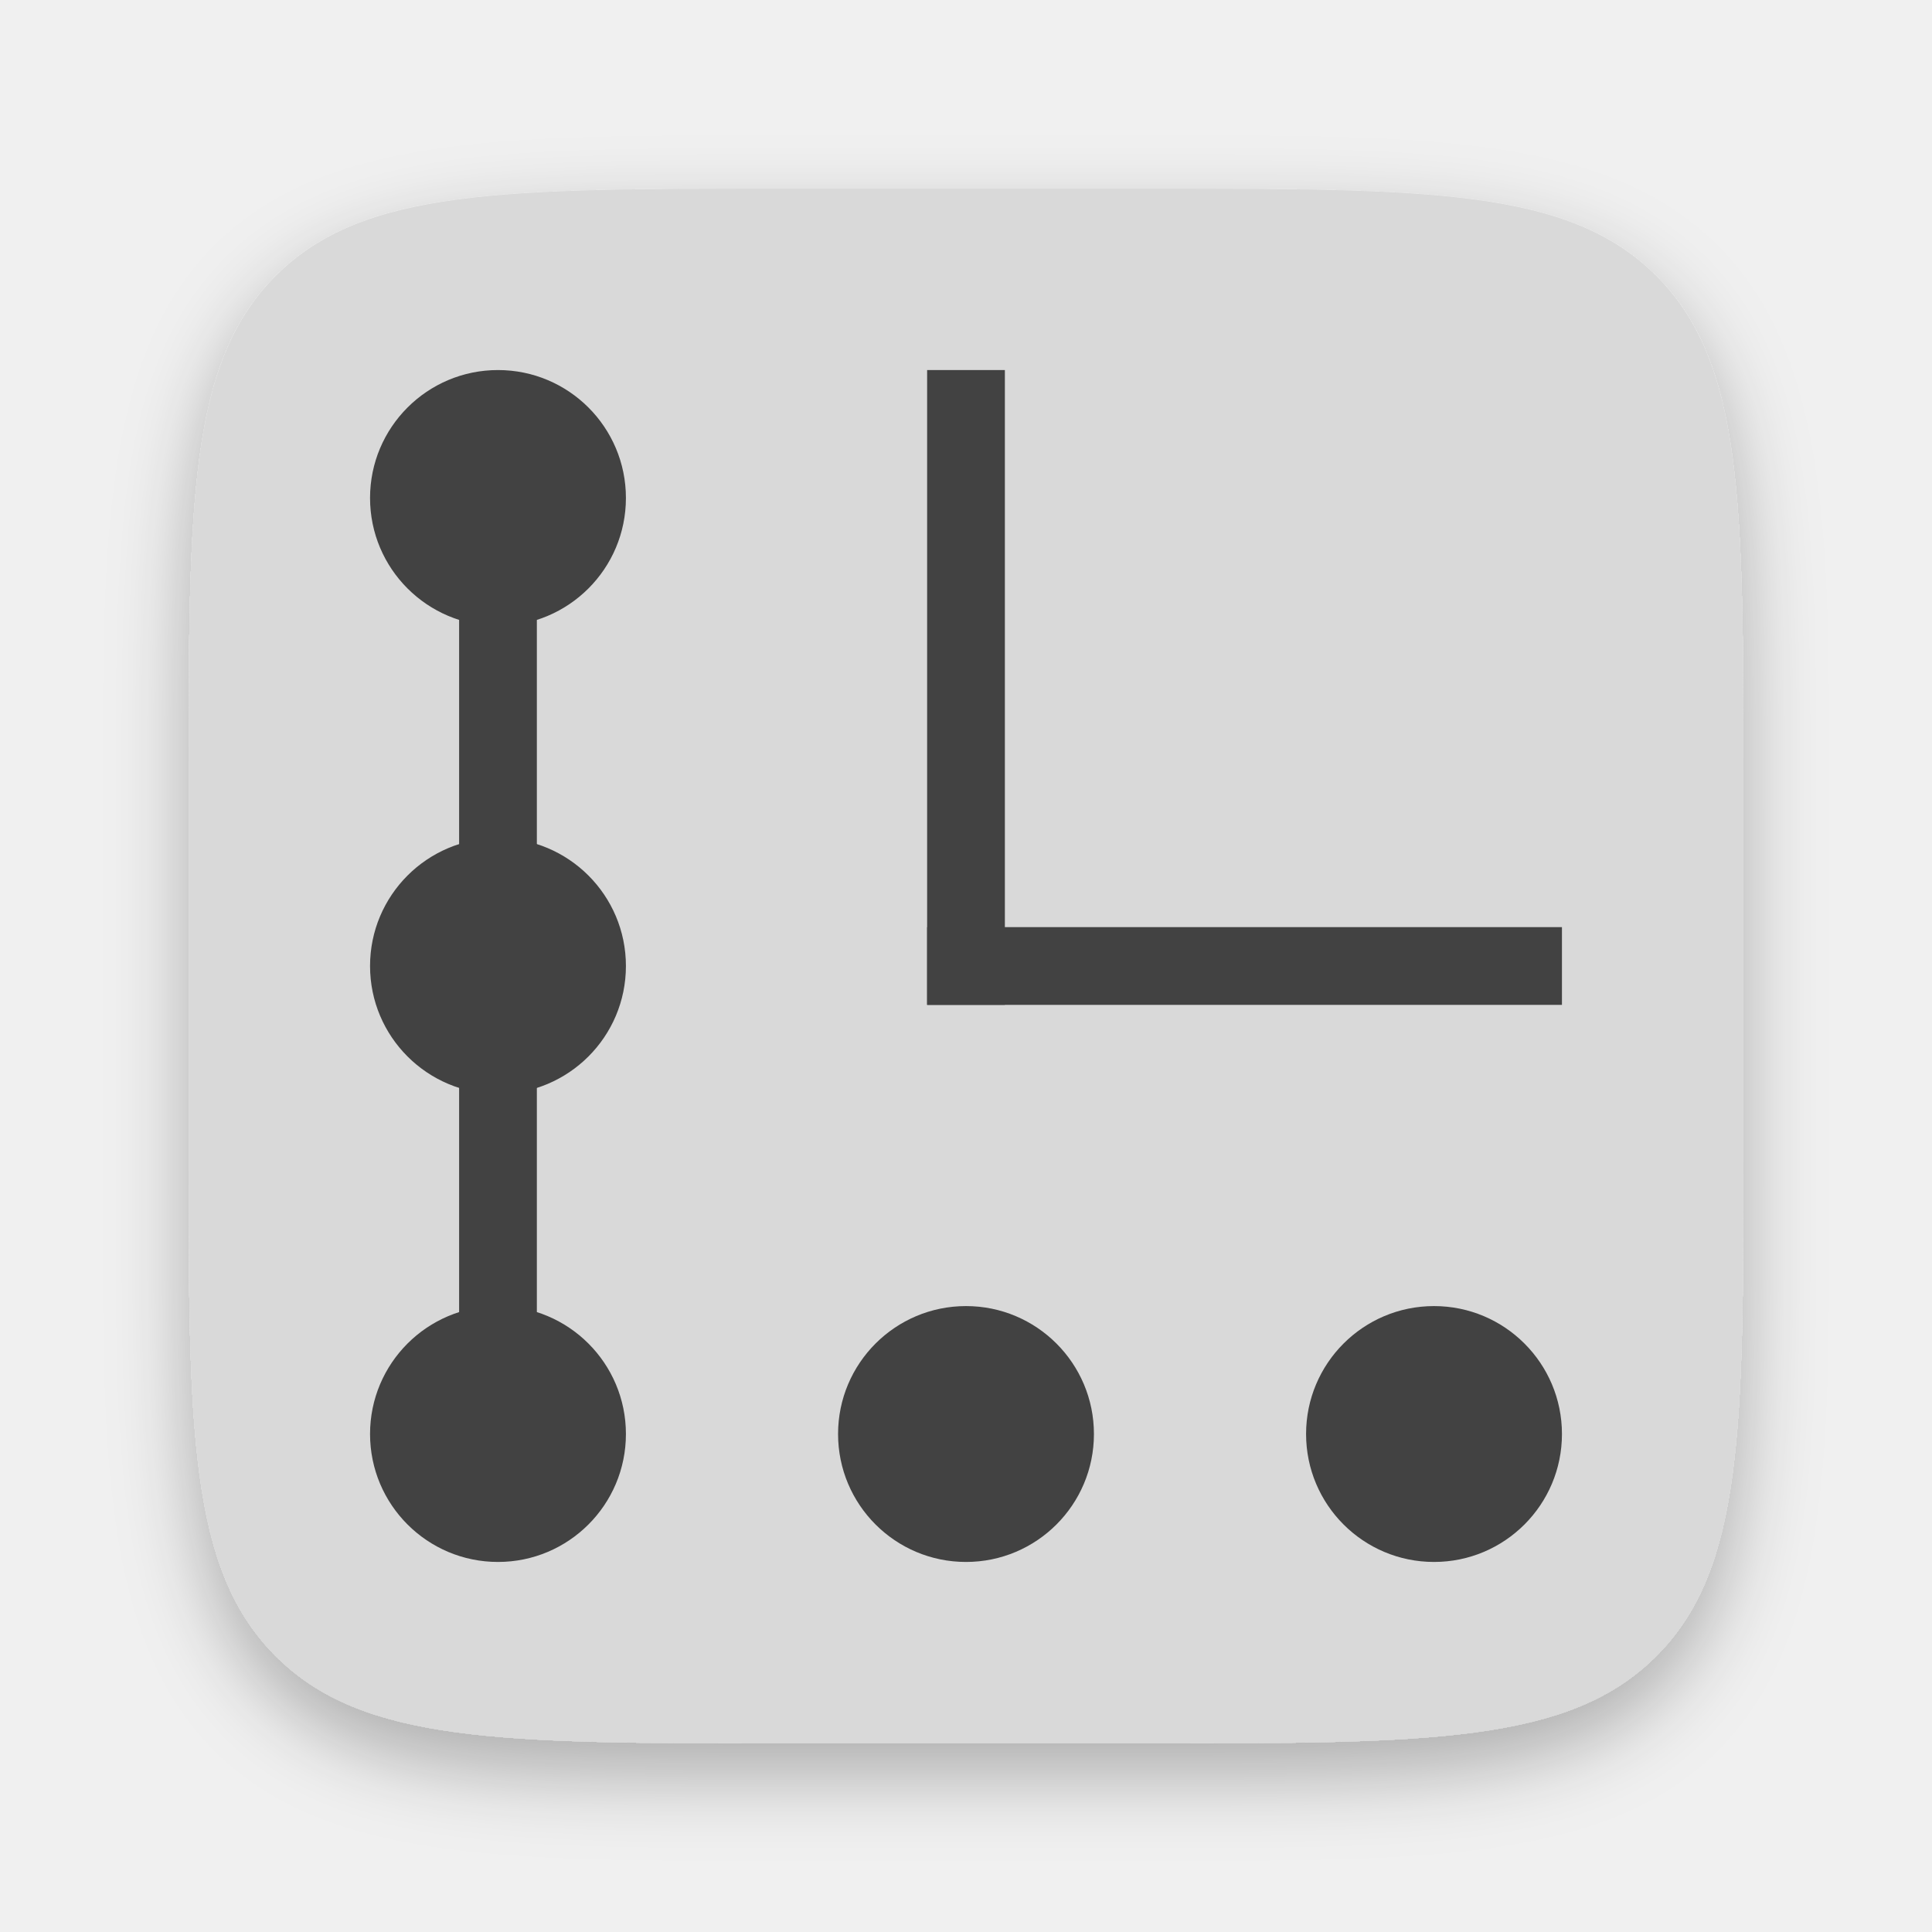
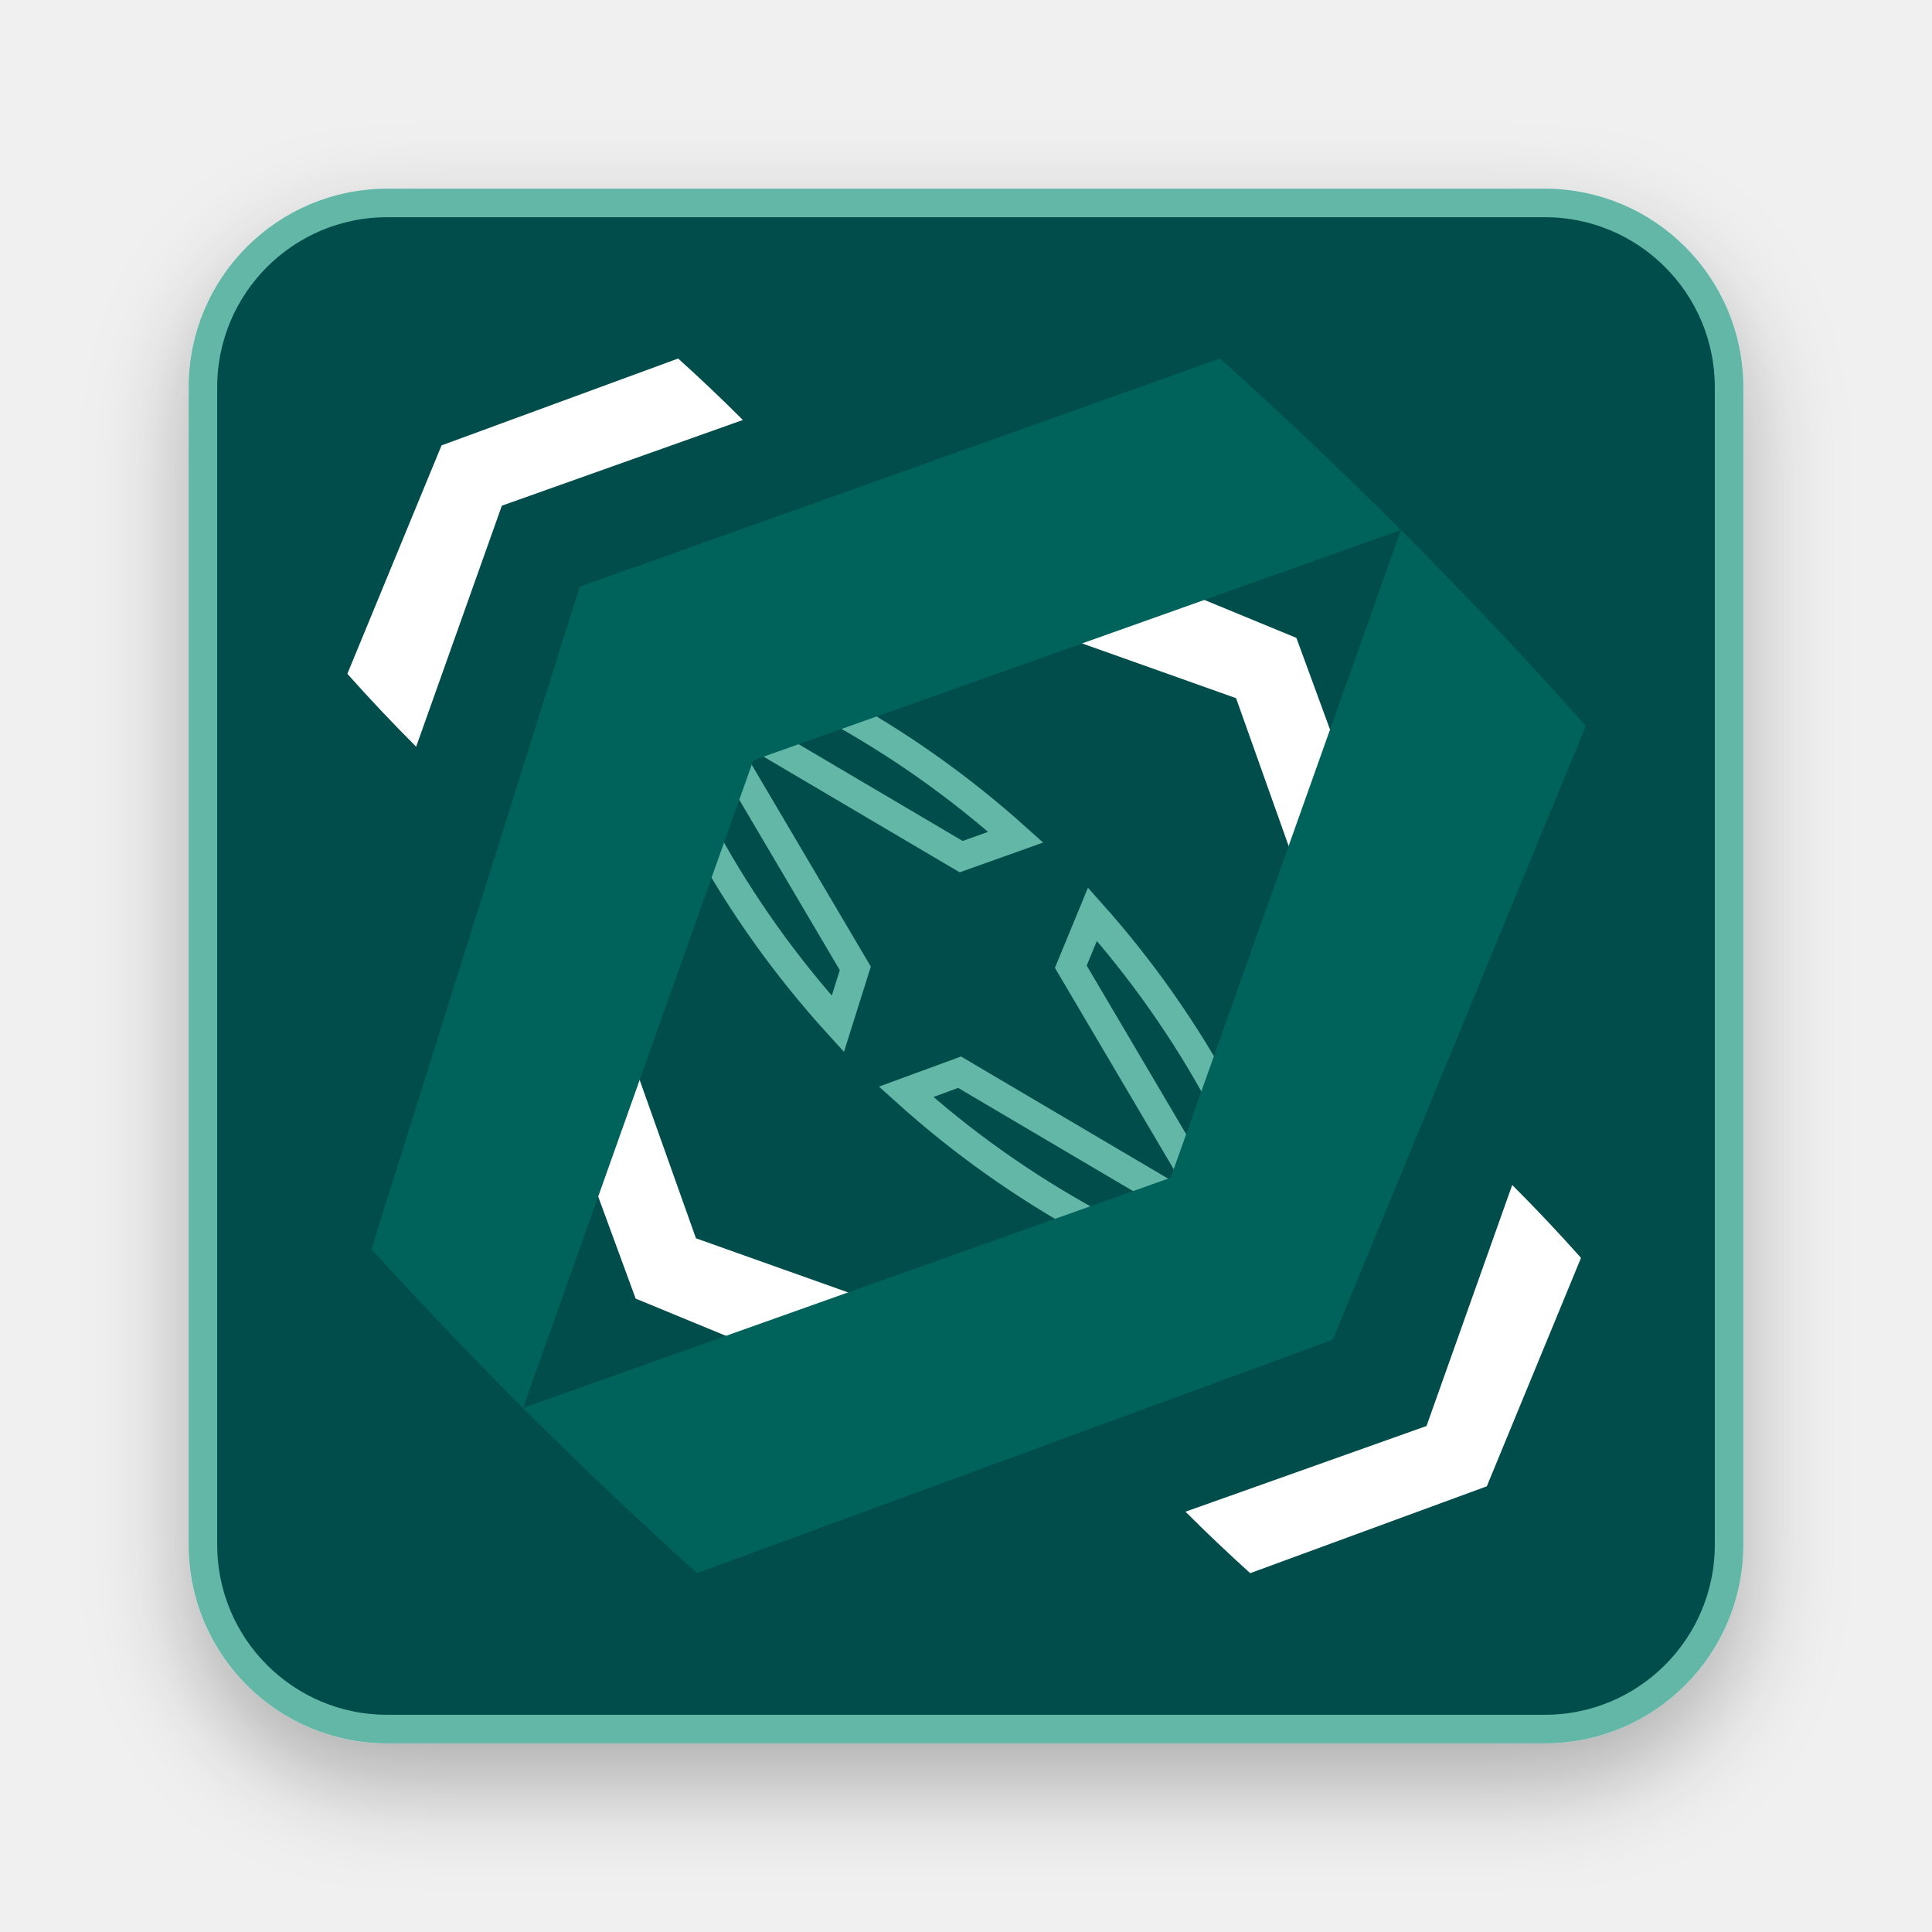
<svg xmlns="http://www.w3.org/2000/svg" viewBox="0 0 1024 1024">
  <defs>
    <filter id="shadow" x="-10%" y="-10%" width="120%" height="130%">
      <feDropShadow dx="0" dy="10" stdDeviation="12" flood-color="#000" flood-opacity=".28" />
    </filter>
+     <style>
+       .cls-1{fill:#004d4c;stroke:#62b7a7;stroke-width:7;stroke-miterlimit:10}
+       .cls-2{fill:none;stroke:#62b7a7;stroke-width:7;stroke-miterlimit:10}
+       .cls-3{fill:#ffffff}
+       .cls-4{fill:#00635b}
+     </style>
  </defs>
-   <g transform="translate(100 100) scale(1.716667)">
-     <path filter="url(#shadow)" fill="#D9D9D9" d="M183.732 0L296.268 0C382.88 0 426.186 0 453.093 26.907C480 53.814 480 97.12 480 183.732L480 296.268C480 382.88 480 426.186 453.093 453.093C426.186 480 382.88 480 296.268 480L183.732 480C97.12 480 53.814 480 26.907 453.093C0 426.186 0 382.88 0 296.268L0 183.732C0 97.12 0 53.814 26.907 26.907C53.814 0 97.12 0 183.732 0Z" />
-     <g fill="#424242">
-       <rect x="83.5" y="95.5" width="24" height="289" />
-       <circle cx="95.5" cy="95.5" r="39.5" />
-       <circle cx="95.5" cy="240" r="39.5" />
-       <circle cx="95.5" cy="384.5" r="39.5" />
-       <circle cx="240" cy="384.5" r="39.5" />
-       <circle cx="384.5" cy="384.5" r="39.5" />
-       <rect x="228" y="56" width="24" height="196" />
-       <rect x="228" y="228" width="196" height="24" />
+   <g transform="translate(100 100) scale(2.160484) translate(-145.941 -181.026)">
+     <g id="Layer_1" data-name="Layer 1">
+       <g>
+         <path filter="url(#shadow)" d="M194.656 184.526 L478.622 184.526 C503.594 184.526 523.837 204.769 523.837 229.741 L523.837 513.707 C523.837 538.679 503.594 558.922 478.622 558.922 L194.656 558.922 C169.684 558.922 149.441 538.679 149.441 513.707 L149.441 229.741 C149.441 204.769 169.684 184.526 194.656 184.526 Z" class="cls-1" />
+         <path d="M251.379 287.328 C288.205 297.178 321.42 315.502 348.844 340.121 L335.451 344.895 L270.827 306.776 L309.481 372.306 L305.198 385.928 C280.062 358.287 261.366 324.664 251.379 287.328 Z M362.352 371.9 L367.663 359.022 C391.937 386.298 410.012 419.236 419.77 455.719 C382.782 445.825 349.437 427.383 321.942 402.599 L335.068 397.78 L400.323 436.271 Z" class="cls-2" />
+         <path d="M343.766 284.996 C349.563 279.199 355.528 273.571 361.654 268.119 L417.69 291.227 L439 349.269 C434.111 354.693 429.083 359.989 423.921 365.151 L402.896 306.02 Z" class="cls-3" />
+         <path d="M470.639 425.442 C476.436 431.239 482.064 437.204 487.516 443.33 L464.408 499.366 L406.365 520.676 C400.942 515.787 395.646 510.759 390.484 505.597 L449.615 484.573 Z" class="cls-3" />
+         <path d="M201.748 317.929 C195.951 312.132 190.323 306.167 184.871 300.04 L207.979 244.005 L266.022 222.695 C271.446 227.584 276.741 232.612 281.903 237.774 L222.773 258.798 Z" class="cls-3" />
+         <path d="M329.52 459.551 C323.723 465.348 317.758 470.976 311.632 476.428 L255.596 453.32 L234.286 395.278 C239.175 389.854 244.203 384.558 249.365 379.396 L270.39 438.527 Z" class="cls-3" />
+         <path d="M443.348 264.771 C458.925 280.348 474.048 296.377 488.698 312.839 L426.604 463.413 L270.637 520.676 C256.063 507.539 241.833 494.027 227.963 480.157 L386.853 423.661 Z" class="cls-4" />
+         <path d="M398.943 222.695 C414.122 236.321 428.929 250.352 443.348 264.771 L284.458 321.266 L227.963 480.157 C215.262 467.456 202.863 454.455 190.776 441.164 L241.869 278.677 Z" class="cls-4" />
+       </g>
    </g>
  </g>
</svg>
